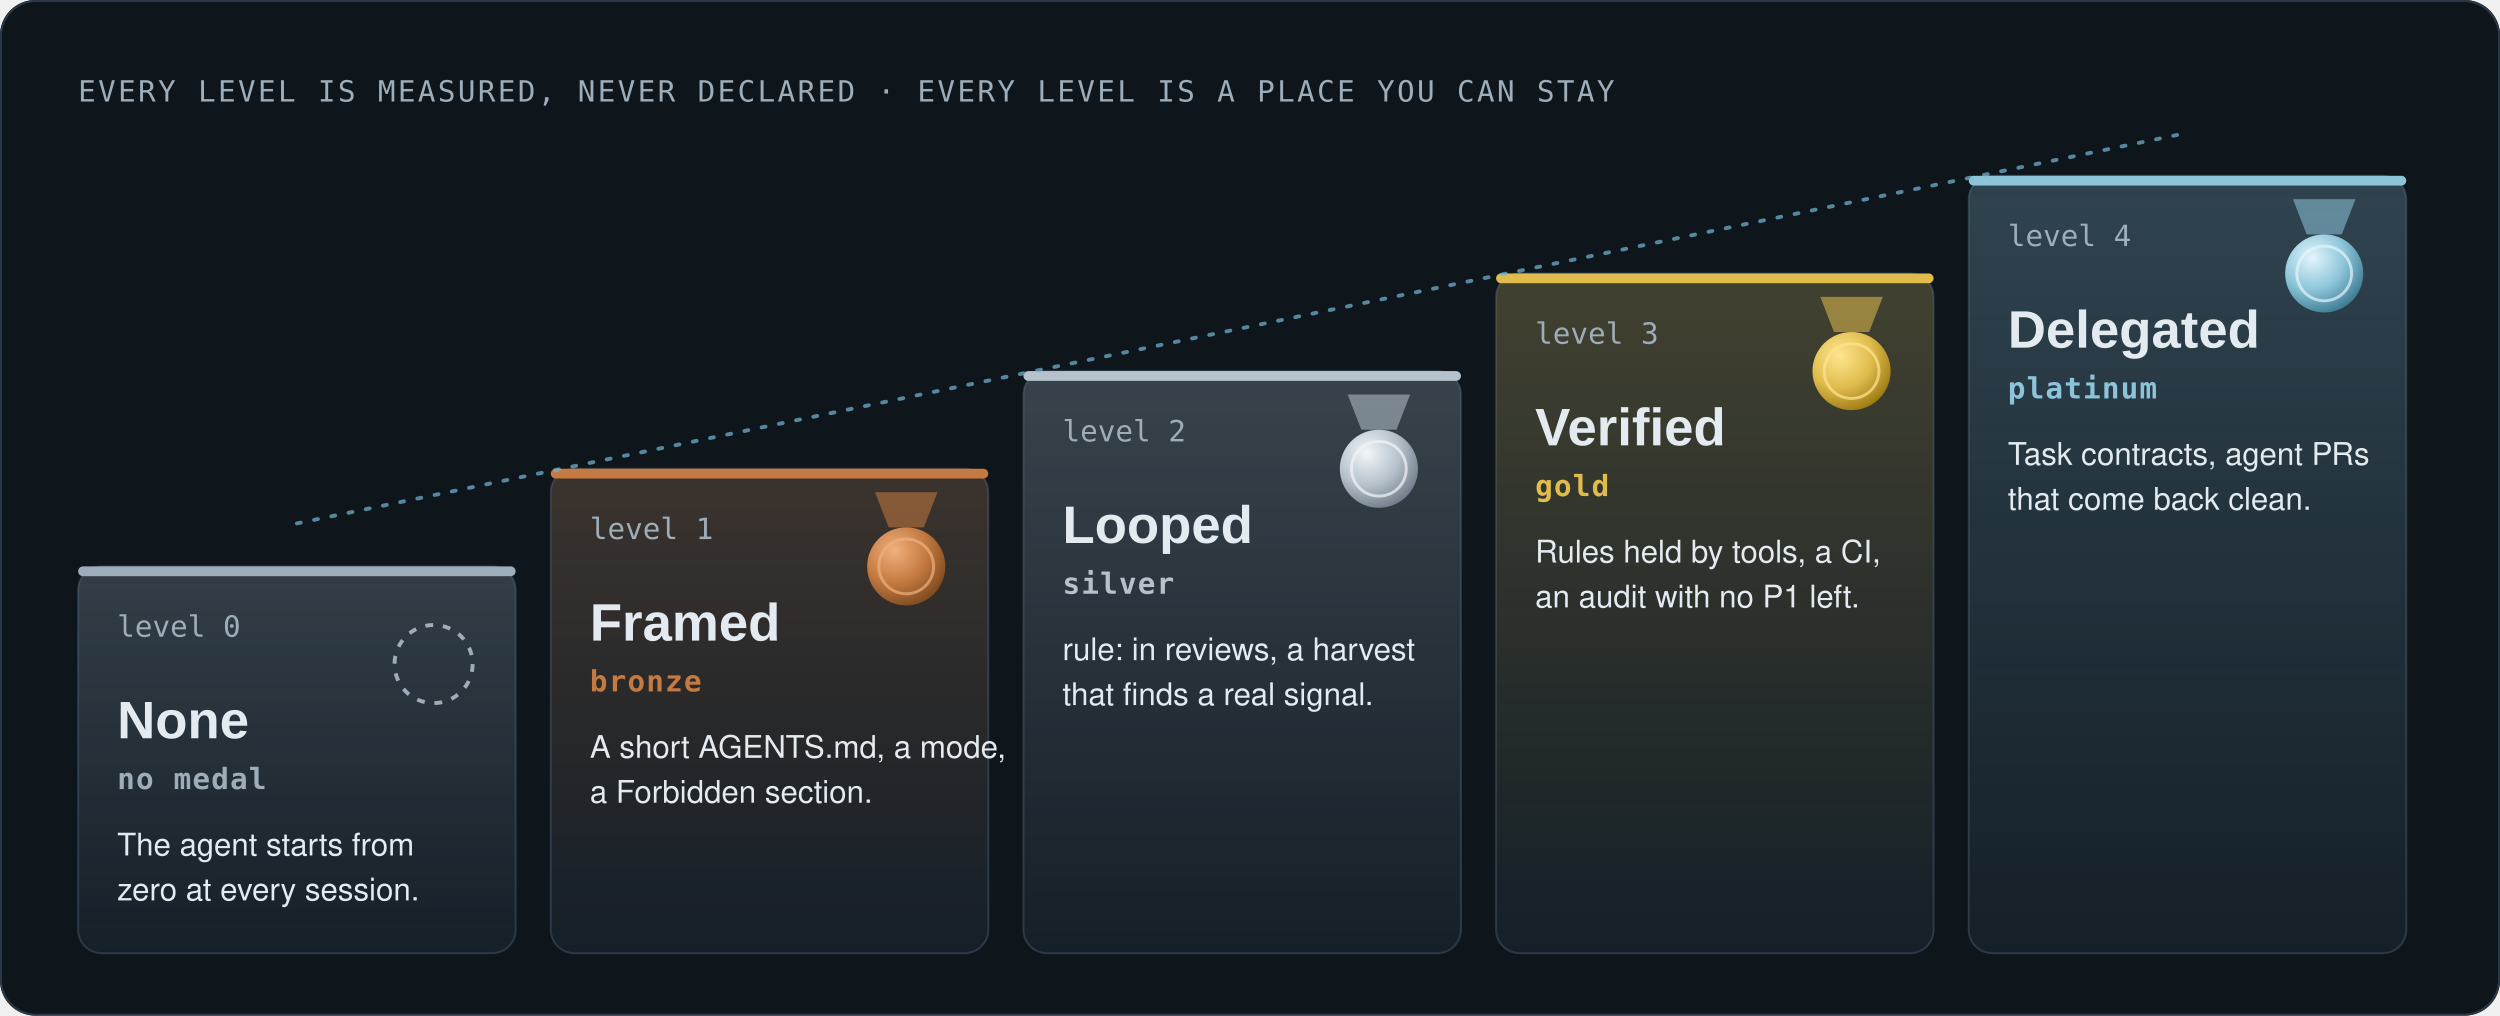
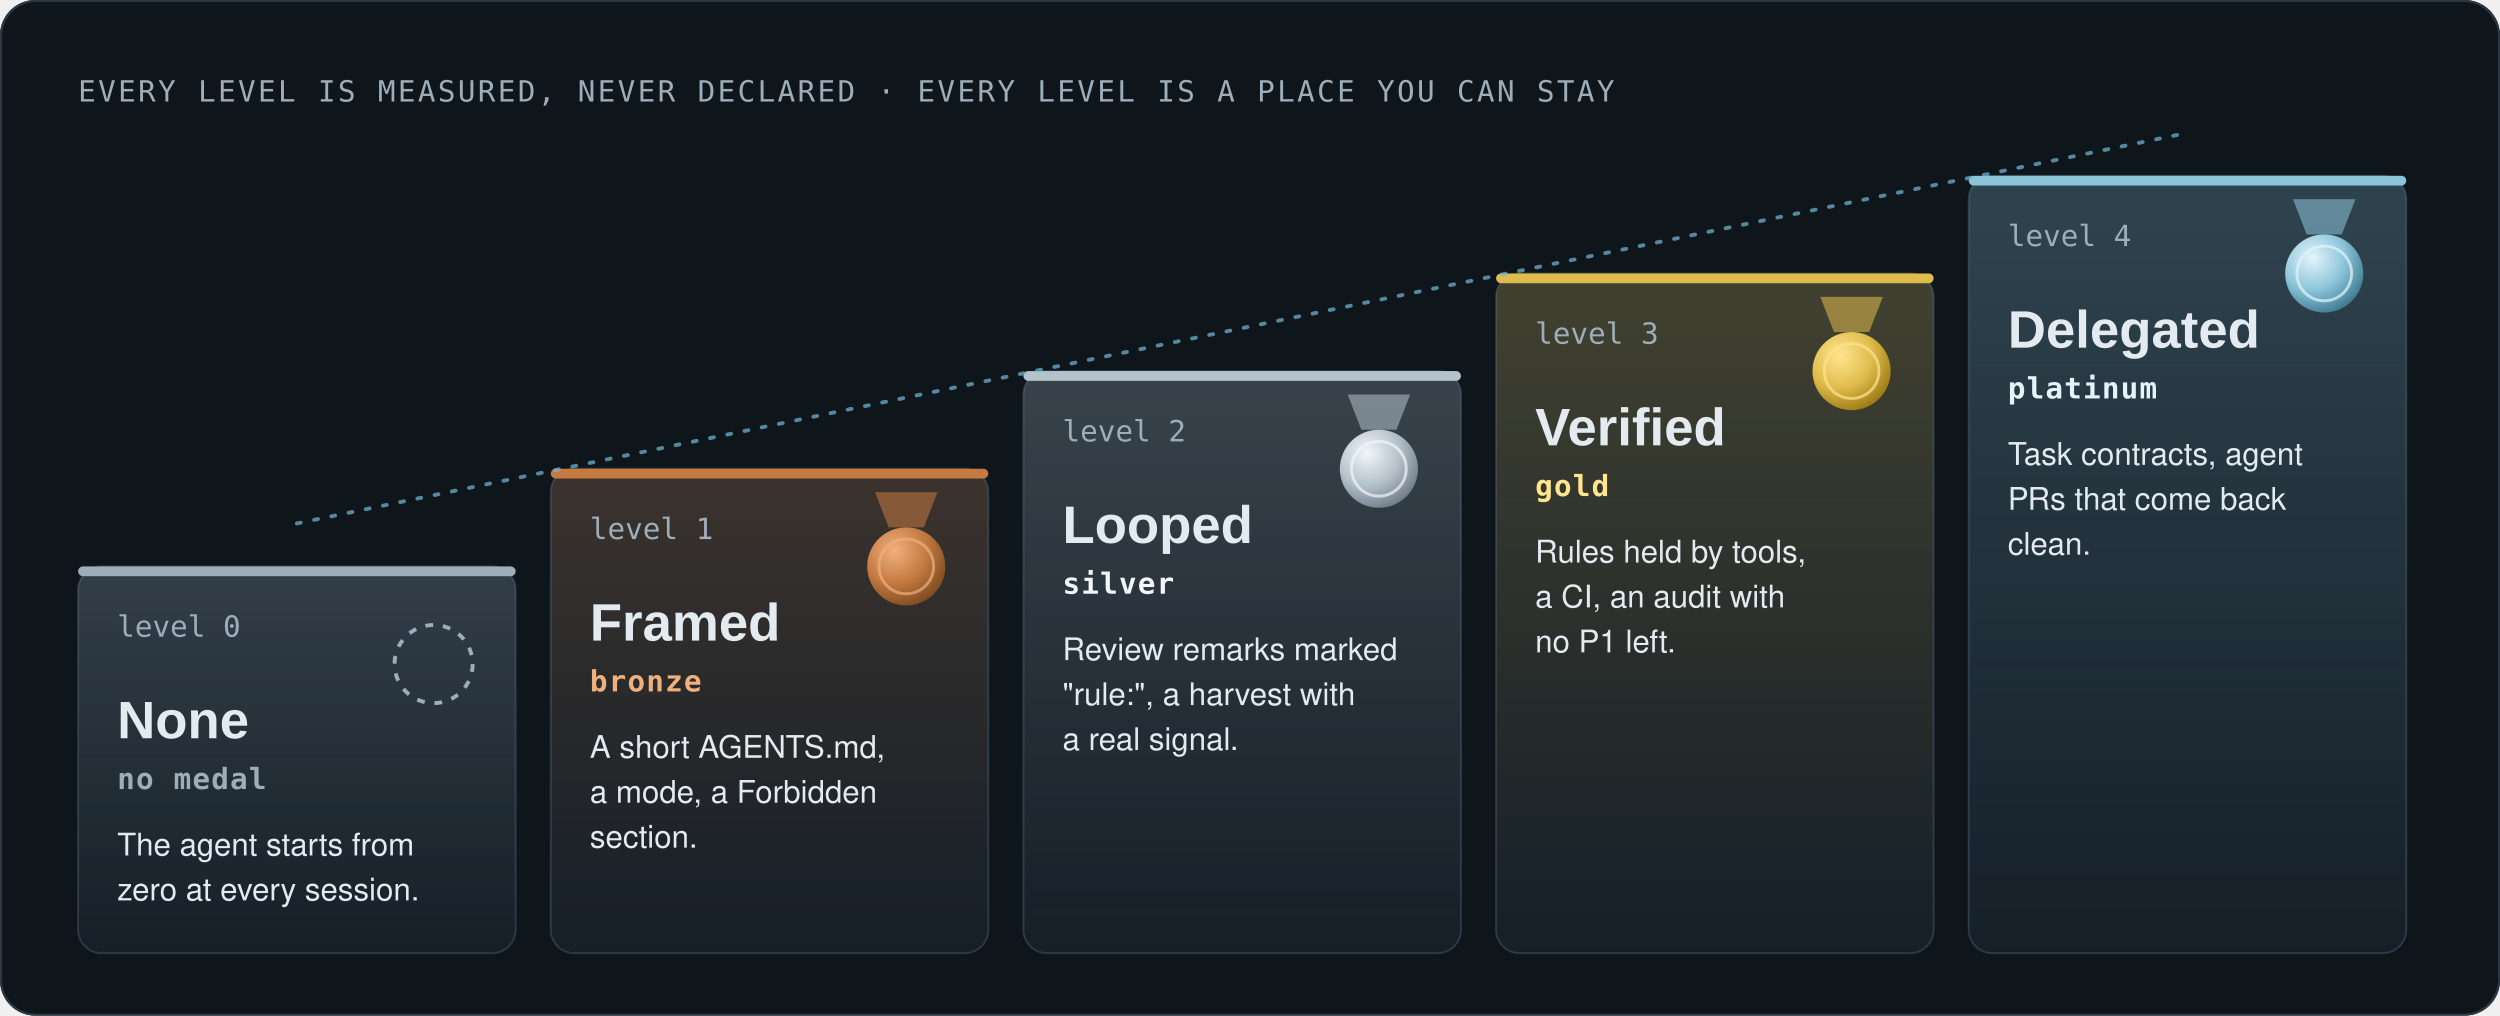
<svg xmlns="http://www.w3.org/2000/svg" width="1280" height="520" viewBox="0 0 1280 520" role="img" aria-labelledby="t d">
  <style>
  @media (prefers-reduced-motion: reduce) { * { animation: none !important; } }
  .rise { animation: rise .7s cubic-bezier(.16,1,.3,1) backwards; }
  @keyframes rise { from { opacity: 0; transform: translateY(10px); } to { opacity: 1; transform: none; } }

-   .shine { animation: shine 4.2s ease-in-out infinite; transform-box: fill-box; }
+   .shine { animation: shine 4.2s ease-in-out 1; transform-box: fill-box; }
  @keyframes shine { 0%, 70% { transform: translateX(0) rotate(20deg); } 100% { transform: translateX(90px) rotate(20deg); } }
-   .trail { animation: march 1.6s linear infinite; }
+   .trail { animation: march 1.6s linear 3; }
  @keyframes march { to { stroke-dashoffset: -18; } }
</style>
  <rect width="1280" height="520" rx="18" fill="#0e151b" />
  <rect x=".5" y=".5" width="1279" height="519" rx="18" fill="none" stroke="#2b3946" />
  <text x="40" y="52" font-family="'IBM Plex Mono', ui-monospace, SFMono-Regular, Menlo, Consolas, monospace" font-size="15" font-weight="400" fill="#9dadb9" text-anchor="start" letter-spacing="1.2">EVERY LEVEL IS MEASURED, NEVER DECLARED  ·  EVERY LEVEL IS A PLACE YOU CAN STAY</text>
  <g class="rise" style="animation-delay:0.10s">
    <defs>
      <linearGradient id="col0" x1="0" x2="0" y1="0" y2="1">
        <stop offset="0" stop-color="#9dadb9" stop-opacity=".22" />
        <stop offset="1" stop-color="#9dadb9" stop-opacity="0" />
      </linearGradient>
    </defs>
    <rect x="40" y="290" width="224" height="198" rx="12" fill="#151f28" stroke="#2b3946" />
    <rect x="40" y="290" width="224" height="198" rx="12" fill="url(#col0)" />
    <rect x="40" y="290" width="224" height="5" rx="2.5" fill="#9dadb9" />
    <text x="60" y="326" font-family="'IBM Plex Mono', ui-monospace, SFMono-Regular, Menlo, Consolas, monospace" font-size="15" font-weight="400" fill="#9dadb9" text-anchor="start">level 0</text>
    <circle cx="222" cy="340" r="20" fill="none" stroke="#9dadb9" stroke-width="2" stroke-dasharray="4 5" />
    <text x="60" y="378" font-family="'IBM Plex Sans Condensed', 'IBM Plex Sans', -apple-system, 'Segoe UI', 'Helvetica Neue', Arial, sans-serif" font-size="27" font-weight="600" fill="#e3eaf0" text-anchor="start">None</text>
    <text x="60" y="404" font-family="'IBM Plex Mono', ui-monospace, SFMono-Regular, Menlo, Consolas, monospace" font-size="15" font-weight="600" fill="#9dadb9" text-anchor="start" letter-spacing=".6">no medal</text>
    <text x="60" y="438" font-family="'IBM Plex Sans', -apple-system, 'Segoe UI', Helvetica, Arial, sans-serif" font-size="16" font-weight="400" fill="#e3eaf0" text-anchor="start">The agent starts from</text>
    <text x="60" y="461" font-family="'IBM Plex Sans', -apple-system, 'Segoe UI', Helvetica, Arial, sans-serif" font-size="16" font-weight="400" fill="#e3eaf0" text-anchor="start">zero at every session.</text>
  </g>
  <g class="rise" style="animation-delay:0.24s">
    <defs>
      <linearGradient id="col1" x1="0" x2="0" y1="0" y2="1">
        <stop offset="0" stop-color="#c47a40" stop-opacity=".22" />
        <stop offset="1" stop-color="#c47a40" stop-opacity="0" />
      </linearGradient>
    </defs>
    <rect x="282" y="240" width="224" height="248" rx="12" fill="#151f28" stroke="#2b3946" />
    <rect x="282" y="240" width="224" height="248" rx="12" fill="url(#col1)" />
    <rect x="282" y="240" width="224" height="5" rx="2.5" fill="#c47a40" />
    <text x="302" y="276" font-family="'IBM Plex Mono', ui-monospace, SFMono-Regular, Menlo, Consolas, monospace" font-size="15" font-weight="400" fill="#9dadb9" text-anchor="start">level 1</text>
    <defs>
      <radialGradient id="mbronze" cx="35%" cy="30%" r="75%">
        <stop offset="0" stop-color="#f0b07e" />
        <stop offset=".55" stop-color="#c47a40" />
        <stop offset="1" stop-color="#7d4a20" />
      </radialGradient>
      <clipPath id="cmbronze">
        <circle cx="464" cy="290" r="20" />
      </clipPath>
    </defs>
    <path d="M448 252l7 18h18l7-18z" fill="#c47a40" opacity=".55" />
    <circle cx="464" cy="290" r="20" fill="url(#mbronze)" />
    <circle cx="464" cy="290" r="14" fill="none" stroke="#f0b07e" stroke-opacity=".7" stroke-width="1.5" />
    <g clip-path="url(#cmbronze)">
      <rect class="shine" style="animation-delay:1.55s" x="414" y="260" width="14" height="60" fill="#ffffff" opacity=".55" transform="rotate(20 464 290)" />
    </g>
    <text x="302" y="328" font-family="'IBM Plex Sans Condensed', 'IBM Plex Sans', -apple-system, 'Segoe UI', 'Helvetica Neue', Arial, sans-serif" font-size="27" font-weight="600" fill="#e3eaf0" text-anchor="start">Framed</text>
-     <text x="302" y="354" font-family="'IBM Plex Mono', ui-monospace, SFMono-Regular, Menlo, Consolas, monospace" font-size="15" font-weight="600" fill="#c47a40" text-anchor="start" letter-spacing=".6">bronze</text>
-     <text x="302" y="388" font-family="'IBM Plex Sans', -apple-system, 'Segoe UI', Helvetica, Arial, sans-serif" font-size="16" font-weight="400" fill="#e3eaf0" text-anchor="start">A short AGENTS.md, a mode,</text>
-     <text x="302" y="411" font-family="'IBM Plex Sans', -apple-system, 'Segoe UI', Helvetica, Arial, sans-serif" font-size="16" font-weight="400" fill="#e3eaf0" text-anchor="start">a Forbidden section.</text>
+     <text x="302" y="354" font-family="'IBM Plex Mono', ui-monospace, SFMono-Regular, Menlo, Consolas, monospace" font-size="15" font-weight="600" fill="#f0b07e" text-anchor="start" letter-spacing=".6">bronze</text>
+     <text x="302" y="388" font-family="'IBM Plex Sans', -apple-system, 'Segoe UI', Helvetica, Arial, sans-serif" font-size="16" font-weight="400" fill="#e3eaf0" text-anchor="start">A short AGENTS.md,</text>
+     <text x="302" y="411" font-family="'IBM Plex Sans', -apple-system, 'Segoe UI', Helvetica, Arial, sans-serif" font-size="16" font-weight="400" fill="#e3eaf0" text-anchor="start">a mode, a Forbidden</text>
+     <text x="302" y="434" font-family="'IBM Plex Sans', -apple-system, 'Segoe UI', Helvetica, Arial, sans-serif" font-size="16" font-weight="400" fill="#e3eaf0" text-anchor="start">section.</text>
  </g>
  <g class="rise" style="animation-delay:0.38s">
    <defs>
      <linearGradient id="col2" x1="0" x2="0" y1="0" y2="1">
        <stop offset="0" stop-color="#b5c1cb" stop-opacity=".22" />
        <stop offset="1" stop-color="#b5c1cb" stop-opacity="0" />
      </linearGradient>
    </defs>
    <rect x="524" y="190" width="224" height="298" rx="12" fill="#151f28" stroke="#2b3946" />
    <rect x="524" y="190" width="224" height="298" rx="12" fill="url(#col2)" />
    <rect x="524" y="190" width="224" height="5" rx="2.5" fill="#b5c1cb" />
    <text x="544" y="226" font-family="'IBM Plex Mono', ui-monospace, SFMono-Regular, Menlo, Consolas, monospace" font-size="15" font-weight="400" fill="#9dadb9" text-anchor="start">level 2</text>
    <defs>
      <radialGradient id="msilver" cx="35%" cy="30%" r="75%">
        <stop offset="0" stop-color="#f2f6f9" />
        <stop offset=".55" stop-color="#b5c1cb" />
        <stop offset="1" stop-color="#6f7c87" />
      </radialGradient>
      <clipPath id="cmsilver">
        <circle cx="706" cy="240" r="20" />
      </clipPath>
    </defs>
    <path d="M690 202l7 18h18l7-18z" fill="#b5c1cb" opacity=".55" />
    <circle cx="706" cy="240" r="20" fill="url(#msilver)" />
    <circle cx="706" cy="240" r="14" fill="none" stroke="#f2f6f9" stroke-opacity=".7" stroke-width="1.5" />
    <g clip-path="url(#cmsilver)">
      <rect class="shine" style="animation-delay:1.90s" x="656" y="210" width="14" height="60" fill="#ffffff" opacity=".55" transform="rotate(20 706 240)" />
    </g>
    <text x="544" y="278" font-family="'IBM Plex Sans Condensed', 'IBM Plex Sans', -apple-system, 'Segoe UI', 'Helvetica Neue', Arial, sans-serif" font-size="27" font-weight="600" fill="#e3eaf0" text-anchor="start">Looped</text>
-     <text x="544" y="304" font-family="'IBM Plex Mono', ui-monospace, SFMono-Regular, Menlo, Consolas, monospace" font-size="15" font-weight="600" fill="#b5c1cb" text-anchor="start" letter-spacing=".6">silver</text>
-     <text x="544" y="338" font-family="'IBM Plex Sans', -apple-system, 'Segoe UI', Helvetica, Arial, sans-serif" font-size="16" font-weight="400" fill="#e3eaf0" text-anchor="start">rule: in reviews, a harvest</text>
-     <text x="544" y="361" font-family="'IBM Plex Sans', -apple-system, 'Segoe UI', Helvetica, Arial, sans-serif" font-size="16" font-weight="400" fill="#e3eaf0" text-anchor="start">that finds a real signal.</text>
+     <text x="544" y="304" font-family="'IBM Plex Mono', ui-monospace, SFMono-Regular, Menlo, Consolas, monospace" font-size="15" font-weight="600" fill="#f2f6f9" text-anchor="start" letter-spacing=".6">silver</text>
+     <text x="544" y="338" font-family="'IBM Plex Sans', -apple-system, 'Segoe UI', Helvetica, Arial, sans-serif" font-size="16" font-weight="400" fill="#e3eaf0" text-anchor="start">Review remarks marked</text>
+     <text x="544" y="361" font-family="'IBM Plex Sans', -apple-system, 'Segoe UI', Helvetica, Arial, sans-serif" font-size="16" font-weight="400" fill="#e3eaf0" text-anchor="start">"rule:", a harvest with</text>
+     <text x="544" y="384" font-family="'IBM Plex Sans', -apple-system, 'Segoe UI', Helvetica, Arial, sans-serif" font-size="16" font-weight="400" fill="#e3eaf0" text-anchor="start">a real signal.</text>
  </g>
  <g class="rise" style="animation-delay:0.52s">
    <defs>
      <linearGradient id="col3" x1="0" x2="0" y1="0" y2="1">
        <stop offset="0" stop-color="#e0bc4c" stop-opacity=".22" />
        <stop offset="1" stop-color="#e0bc4c" stop-opacity="0" />
      </linearGradient>
    </defs>
    <rect x="766" y="140" width="224" height="348" rx="12" fill="#151f28" stroke="#2b3946" />
    <rect x="766" y="140" width="224" height="348" rx="12" fill="url(#col3)" />
    <rect x="766" y="140" width="224" height="5" rx="2.5" fill="#e0bc4c" />
    <text x="786" y="176" font-family="'IBM Plex Mono', ui-monospace, SFMono-Regular, Menlo, Consolas, monospace" font-size="15" font-weight="400" fill="#9dadb9" text-anchor="start">level 3</text>
    <defs>
      <radialGradient id="mgold" cx="35%" cy="30%" r="75%">
        <stop offset="0" stop-color="#ffe58f" />
        <stop offset=".55" stop-color="#e0bc4c" />
        <stop offset="1" stop-color="#9b7a13" />
      </radialGradient>
      <clipPath id="cmgold">
        <circle cx="948" cy="190" r="20" />
      </clipPath>
    </defs>
    <path d="M932 152l7 18h18l7-18z" fill="#e0bc4c" opacity=".55" />
    <circle cx="948" cy="190" r="20" fill="url(#mgold)" />
    <circle cx="948" cy="190" r="14" fill="none" stroke="#ffe58f" stroke-opacity=".7" stroke-width="1.5" />
    <g clip-path="url(#cmgold)">
      <rect class="shine" style="animation-delay:2.25s" x="898" y="160" width="14" height="60" fill="#ffffff" opacity=".55" transform="rotate(20 948 190)" />
    </g>
    <text x="786" y="228" font-family="'IBM Plex Sans Condensed', 'IBM Plex Sans', -apple-system, 'Segoe UI', 'Helvetica Neue', Arial, sans-serif" font-size="27" font-weight="600" fill="#e3eaf0" text-anchor="start">Verified</text>
-     <text x="786" y="254" font-family="'IBM Plex Mono', ui-monospace, SFMono-Regular, Menlo, Consolas, monospace" font-size="15" font-weight="600" fill="#e0bc4c" text-anchor="start" letter-spacing=".6">gold</text>
-     <text x="786" y="288" font-family="'IBM Plex Sans', -apple-system, 'Segoe UI', Helvetica, Arial, sans-serif" font-size="16" font-weight="400" fill="#e3eaf0" text-anchor="start">Rules held by tools, a CI,</text>
-     <text x="786" y="311" font-family="'IBM Plex Sans', -apple-system, 'Segoe UI', Helvetica, Arial, sans-serif" font-size="16" font-weight="400" fill="#e3eaf0" text-anchor="start">an audit with no P1 left.</text>
+     <text x="786" y="254" font-family="'IBM Plex Mono', ui-monospace, SFMono-Regular, Menlo, Consolas, monospace" font-size="15" font-weight="600" fill="#ffe58f" text-anchor="start" letter-spacing=".6">gold</text>
+     <text x="786" y="288" font-family="'IBM Plex Sans', -apple-system, 'Segoe UI', Helvetica, Arial, sans-serif" font-size="16" font-weight="400" fill="#e3eaf0" text-anchor="start">Rules held by tools,</text>
+     <text x="786" y="311" font-family="'IBM Plex Sans', -apple-system, 'Segoe UI', Helvetica, Arial, sans-serif" font-size="16" font-weight="400" fill="#e3eaf0" text-anchor="start">a CI, an audit with</text>
+     <text x="786" y="334" font-family="'IBM Plex Sans', -apple-system, 'Segoe UI', Helvetica, Arial, sans-serif" font-size="16" font-weight="400" fill="#e3eaf0" text-anchor="start">no P1 left.</text>
  </g>
  <g class="rise" style="animation-delay:0.66s">
    <defs>
      <linearGradient id="col4" x1="0" x2="0" y1="0" y2="1">
        <stop offset="0" stop-color="#8cc5da" stop-opacity=".22" />
        <stop offset="1" stop-color="#8cc5da" stop-opacity="0" />
      </linearGradient>
    </defs>
    <rect x="1008" y="90" width="224" height="398" rx="12" fill="#151f28" stroke="#2b3946" />
    <rect x="1008" y="90" width="224" height="398" rx="12" fill="url(#col4)" />
    <rect x="1008" y="90" width="224" height="5" rx="2.5" fill="#8cc5da" />
    <text x="1028" y="126" font-family="'IBM Plex Mono', ui-monospace, SFMono-Regular, Menlo, Consolas, monospace" font-size="15" font-weight="400" fill="#9dadb9" text-anchor="start">level 4</text>
    <defs>
      <radialGradient id="mplatinum" cx="35%" cy="30%" r="75%">
        <stop offset="0" stop-color="#e3f5fb" />
        <stop offset=".55" stop-color="#8cc5da" />
        <stop offset="1" stop-color="#3d7a90" />
      </radialGradient>
      <clipPath id="cmplatinum">
        <circle cx="1190" cy="140" r="20" />
      </clipPath>
    </defs>
    <path d="M1174 102l7 18h18l7-18z" fill="#8cc5da" opacity=".55" />
    <circle cx="1190" cy="140" r="20" fill="url(#mplatinum)" />
    <circle cx="1190" cy="140" r="14" fill="none" stroke="#e3f5fb" stroke-opacity=".7" stroke-width="1.5" />
    <g clip-path="url(#cmplatinum)">
      <rect class="shine" style="animation-delay:2.60s" x="1140" y="110" width="14" height="60" fill="#ffffff" opacity=".55" transform="rotate(20 1190 140)" />
    </g>
    <text x="1028" y="178" font-family="'IBM Plex Sans Condensed', 'IBM Plex Sans', -apple-system, 'Segoe UI', 'Helvetica Neue', Arial, sans-serif" font-size="27" font-weight="600" fill="#e3eaf0" text-anchor="start">Delegated</text>
-     <text x="1028" y="204" font-family="'IBM Plex Mono', ui-monospace, SFMono-Regular, Menlo, Consolas, monospace" font-size="15" font-weight="600" fill="#8cc5da" text-anchor="start" letter-spacing=".6">platinum</text>
-     <text x="1028" y="238" font-family="'IBM Plex Sans', -apple-system, 'Segoe UI', Helvetica, Arial, sans-serif" font-size="16" font-weight="400" fill="#e3eaf0" text-anchor="start">Task contracts, agent PRs</text>
-     <text x="1028" y="261" font-family="'IBM Plex Sans', -apple-system, 'Segoe UI', Helvetica, Arial, sans-serif" font-size="16" font-weight="400" fill="#e3eaf0" text-anchor="start">that come back clean.</text>
+     <text x="1028" y="204" font-family="'IBM Plex Mono', ui-monospace, SFMono-Regular, Menlo, Consolas, monospace" font-size="15" font-weight="600" fill="#e3f5fb" text-anchor="start" letter-spacing=".6">platinum</text>
+     <text x="1028" y="238" font-family="'IBM Plex Sans', -apple-system, 'Segoe UI', Helvetica, Arial, sans-serif" font-size="16" font-weight="400" fill="#e3eaf0" text-anchor="start">Task contracts, agent</text>
+     <text x="1028" y="261" font-family="'IBM Plex Sans', -apple-system, 'Segoe UI', Helvetica, Arial, sans-serif" font-size="16" font-weight="400" fill="#e3eaf0" text-anchor="start">PRs that come back</text>
+     <text x="1028" y="284" font-family="'IBM Plex Sans', -apple-system, 'Segoe UI', Helvetica, Arial, sans-serif" font-size="16" font-weight="400" fill="#e3eaf0" text-anchor="start">clean.</text>
  </g>
  <polyline class="trail" points="152.0,268 394.0,218 636.0,168 878.0,118 1120.0,68" fill="none" stroke="#74b9d8" stroke-width="2" stroke-dasharray="2 7" stroke-linecap="round" opacity=".7" />
</svg>
